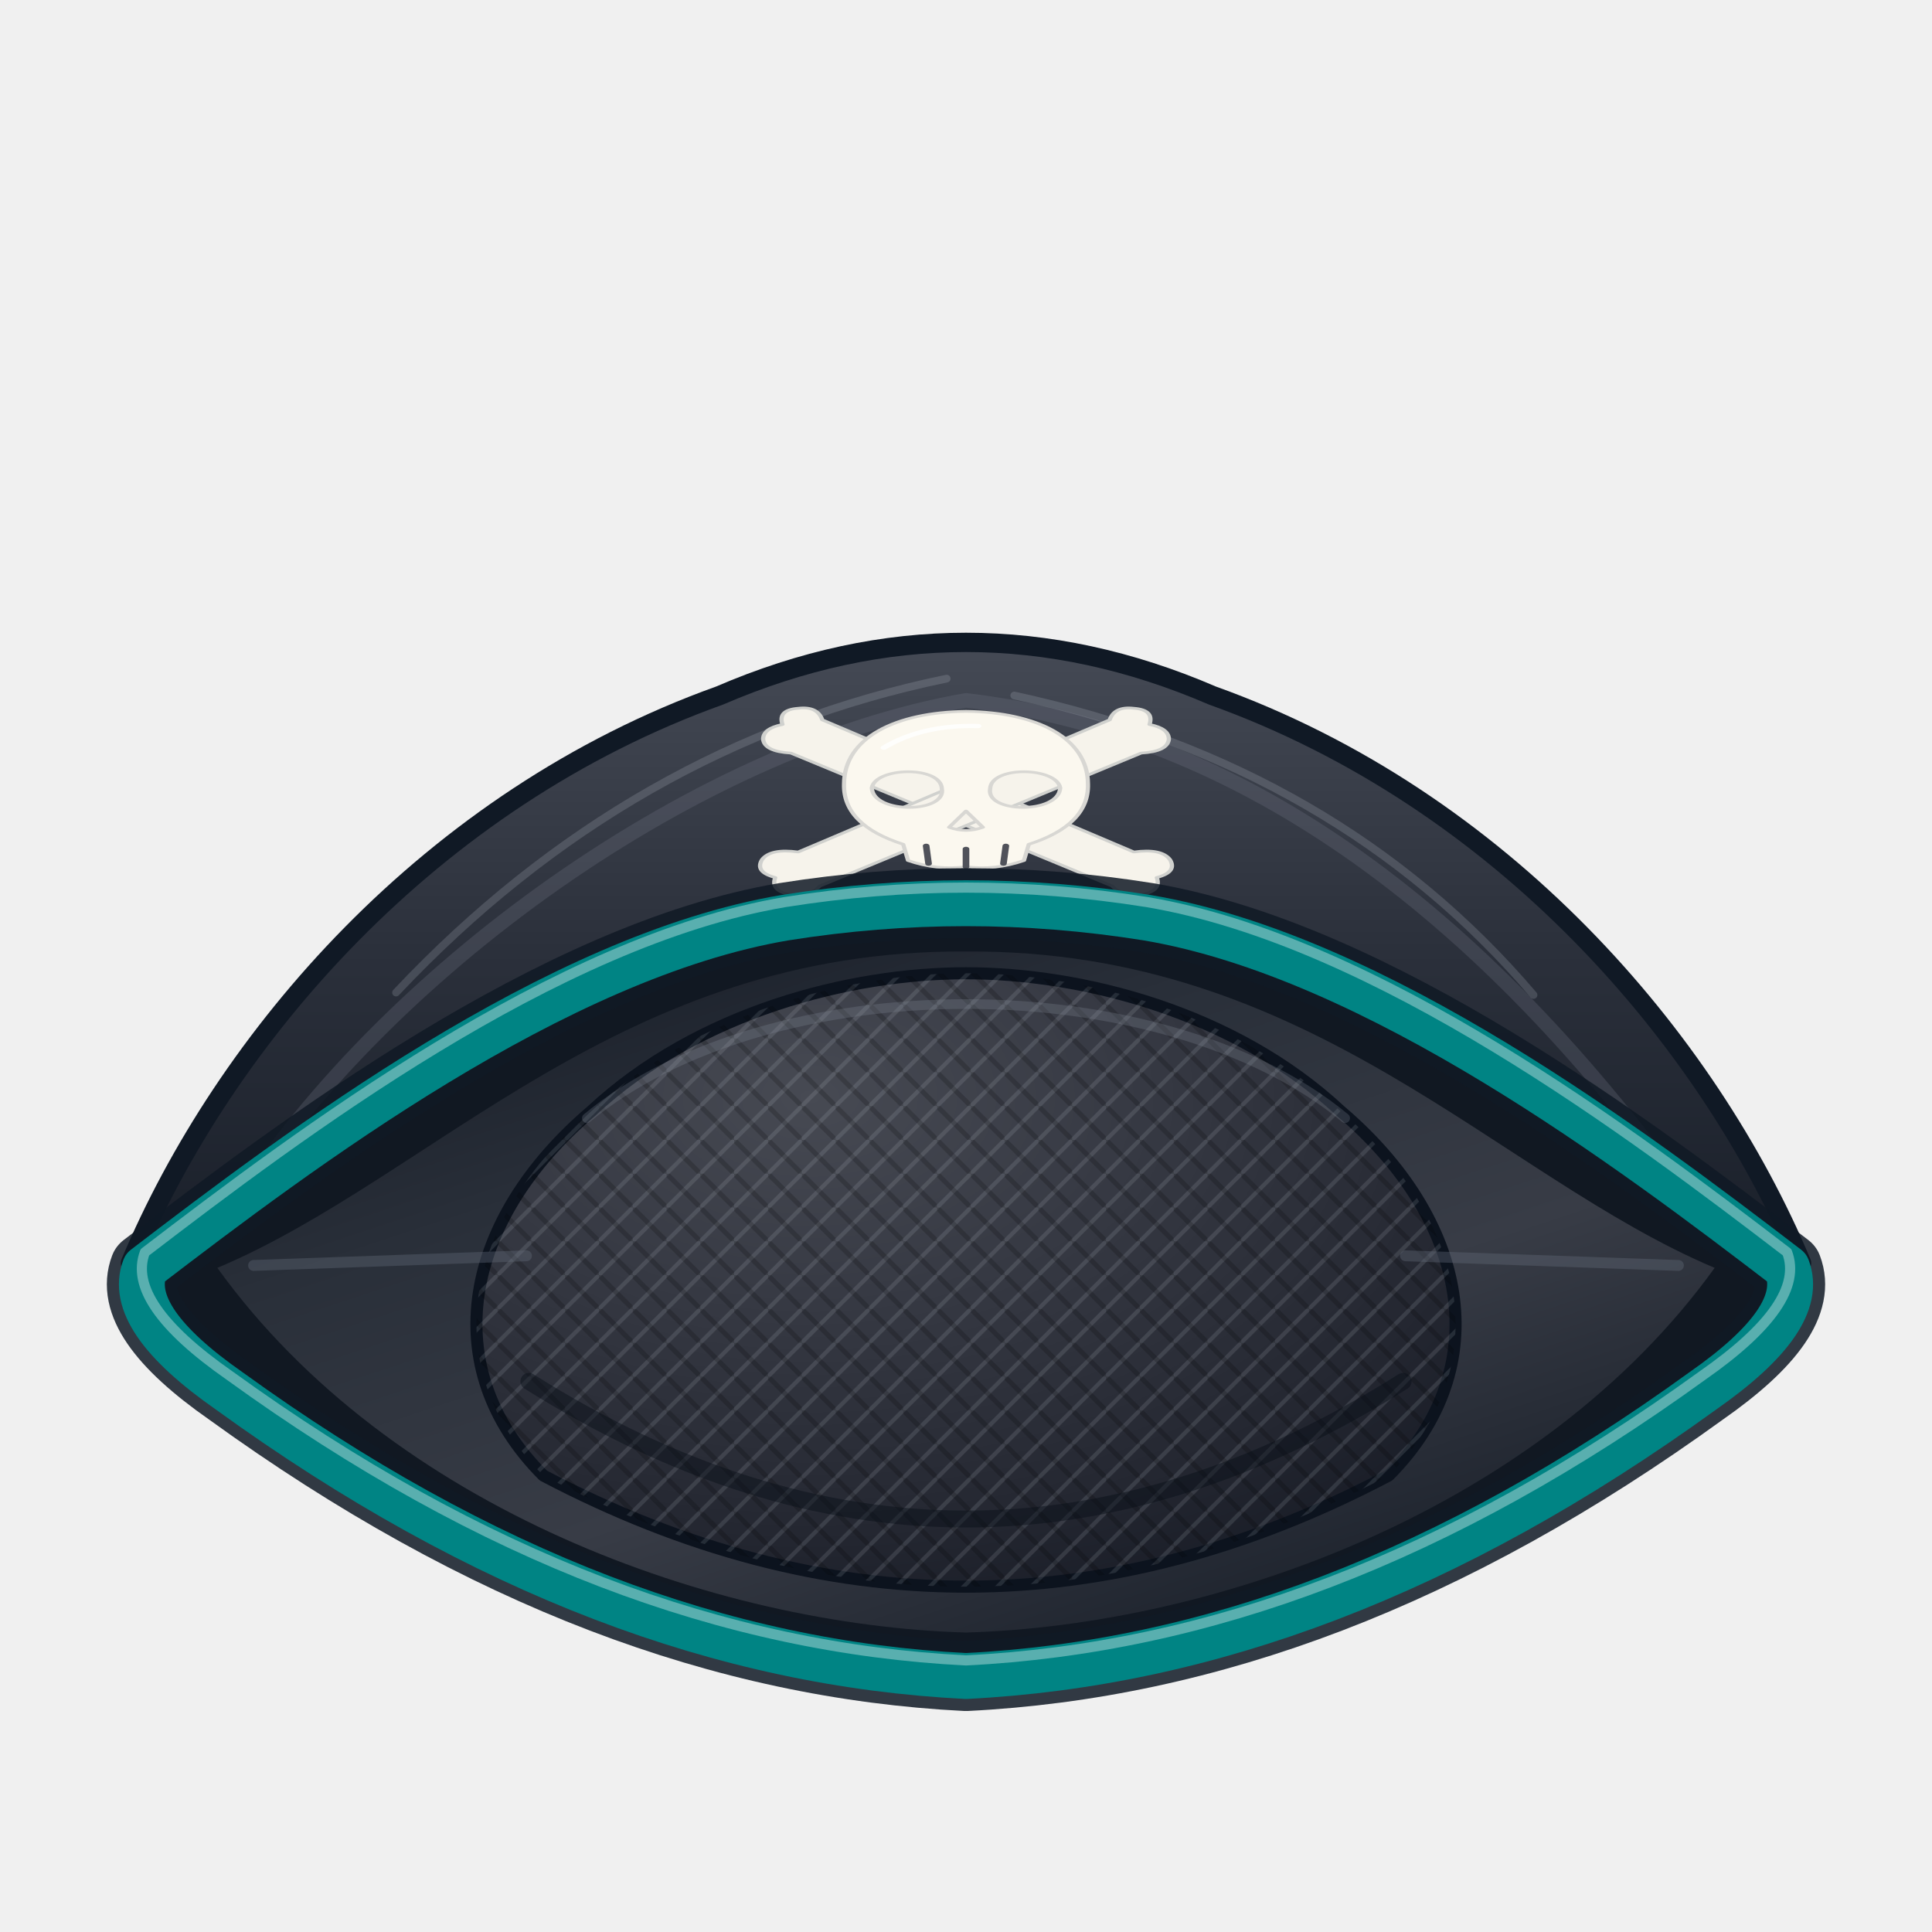
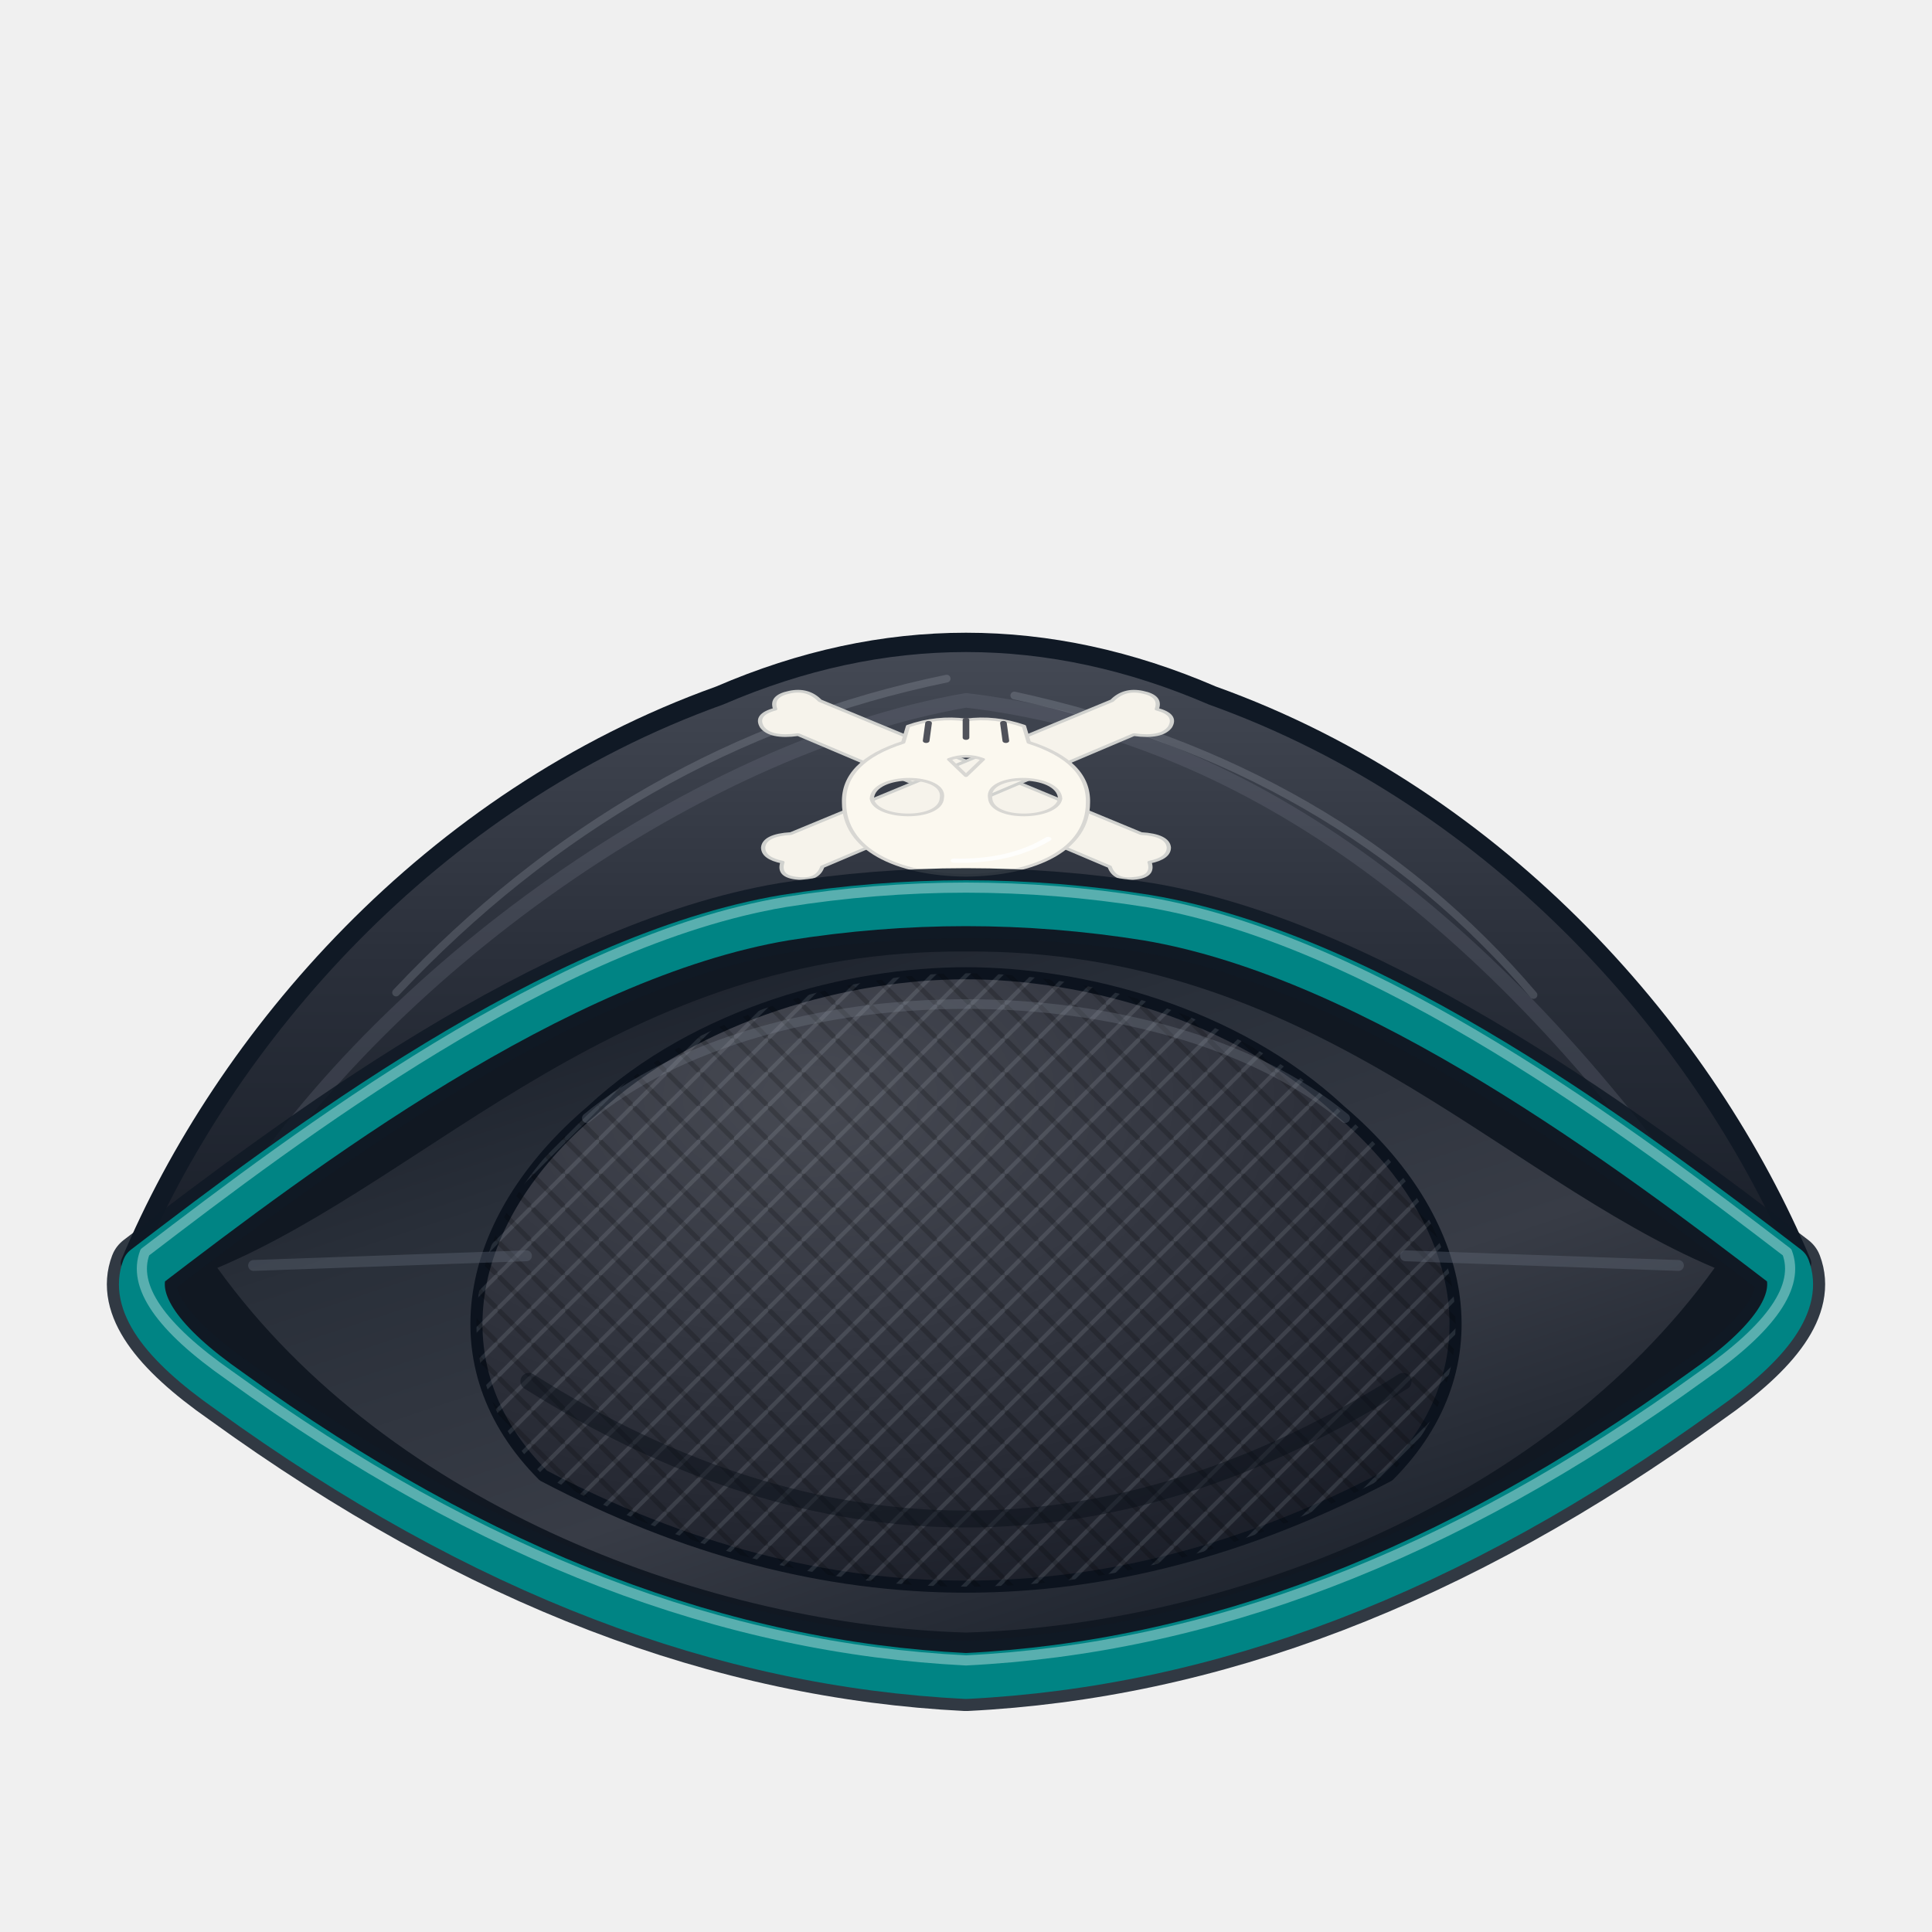
<svg xmlns="http://www.w3.org/2000/svg" width="80" height="80" viewBox="-8 -8 80 80" role="img" aria-label="GAME FRIENDS pirate hat — top-down, upper trim in player color" color="#008484" data-cosmetic="pirate-hat" data-view="top-down" data-anchor="32 32" data-color-binding="root-color">
  <defs>
    <radialGradient id="gf-pirate-top-008484-felt" cx=".34" cy=".2" r=".95">
      <stop offset="0" stop-color="#474a53" />
      <stop offset=".36" stop-color="#363943" />
      <stop offset=".75" stop-color="#242731" />
      <stop offset="1" stop-color="#151923" />
    </radialGradient>
    <linearGradient id="gf-pirate-top-008484-crown" x1=".08" y1="0" x2=".8" y2="1">
      <stop offset="0" stop-color="#151a24" />
      <stop offset=".3" stop-color="#292f39" />
      <stop offset=".64" stop-color="#383c46" />
      <stop offset="1" stop-color="#181e28" />
    </linearGradient>
    <linearGradient id="gf-pirate-top-008484-fold" x1="0" y1="0" x2="0" y2="1">
      <stop offset="0" stop-color="#454a55" />
      <stop offset=".43" stop-color="#2b303b" />
      <stop offset="1" stop-color="#141a24" />
    </linearGradient>
    <pattern id="gf-pirate-top-008484-weave" width="1.4" height="1.4" patternUnits="userSpaceOnUse">
      <path d="M-.35 .35 L.35-.35 M0 1.4 L1.4 0 M1.05 1.75 L1.75 1.05" fill="none" stroke="#d4d8df" stroke-width=".17" stroke-opacity=".13" />
      <path d="M0 0 L1.4 1.4" fill="none" stroke="#000000" stroke-width=".2" stroke-opacity=".18" />
    </pattern>
  </defs>
  <g stroke-linecap="round" stroke-linejoin="round">
    <g data-part="front-fold">
      <path d="M-2.6 44.3 C1.3 35 9.8 25.1 21.8 20.8 Q32 16.4 42.2 20.8 C54.2 25.1 62.7 35 66.6 44.3 L62.8 48.2 Q32 34.6 1.2 48.2 Z" fill="url(#gf-pirate-top-008484-fold)" stroke="#101925" stroke-width=".8" />
      <path d="M1.1 43 C7.1 32.8 20.5 23 32 21 Q49 23 62.9 43" fill="none" stroke="#747a88" stroke-width=".6" stroke-opacity=".26" />
      <path d="M8.4 33.1 Q18.1 22.8 31.2 20.1 M34 20.8 Q47.4 23.7 55.5 33.2" fill="none" stroke="#d1d5df" stroke-width=".32" stroke-opacity=".18" />
-       <g id="gf-pirate-top-008484-skull" data-part="skull-and-bones" transform="translate(32 25.2) scale(.5 .32)" stroke-linecap="round" stroke-linejoin="round">
+       <g id="gf-pirate-top-008484-skull" data-part="skull-and-bones" transform="translate(32 24.5) rotate(180) scale(.5 .32)" stroke-linecap="round" stroke-linejoin="round">
        <path d="M-14.5-6.3 Q-16.7-6.5-16.8-8.1 Q-16.8-9.5-15.2-10 Q-15.6-11.9-13.9-12.1 Q-12.3-12.4-11.9-10.6 L13.9 6.5 Q16.2 6 16.9 7.5 Q17.5 9.1 15.8 9.8 Q16.2 11.5 14.6 12 Q13.1 12.5 12.1 10.9 Z" fill="#f6f3eb" stroke="#d0d1ce" stroke-width=".35" />
        <g transform="scale(-1 1)">
          <path d="M-14.5-6.3 Q-16.7-6.5-16.8-8.1 Q-16.8-9.5-15.2-10 Q-15.6-11.9-13.9-12.1 Q-12.3-12.4-11.9-10.6 L13.9 6.5 Q16.2 6 16.9 7.5 Q17.5 9.1 15.8 9.8 Q16.2 11.5 14.6 12 Q13.1 12.5 12.1 10.9 Z" fill="#f6f3eb" stroke="#d0d1ce" stroke-width=".35" />
        </g>
        <path d="M-10.1-2.3 C-10.1-8.3-5.8-11.6 0-11.7 C5.8-11.6 10.1-8.3 10.1-2.3 Q10.2 3 5.2 5.5 L4.8 7.6 Q2.4 8.9 0 8.4 Q-2.4 8.9-4.8 7.6 L-5.2 5.5 Q-10.2 3-10.1-2.3 Z M-7.8-1.8 C-7.5-4.5-2.1-4.7-2-1.7 C-1.6 1.5-7.7 1.6-7.8-1.8 Z M2-1.7 C2.1-4.7 7.5-4.5 7.8-1.8 C7.7 1.6 1.6 1.5 2-1.7 Z M0 1.2 L-1.4 3.3 Q0 4.1 1.4 3.3 Z" fill="#fbf8ef" stroke="#d8d7d3" stroke-width=".35" fill-rule="evenodd" />
        <path d="M-3.3 5.7 L-3.1 8 M0 6.1 V8.4 M3.3 5.7 L3.1 8" fill="none" stroke="#50525a" stroke-width=".55" />
        <path d="M-6.8-7 Q-3.6-10 1-9.8" fill="none" stroke="#ffffff" stroke-width=".55" stroke-opacity=".8" />
      </g>
    </g>
    <g data-part="recessed-crown">
      <path d="M-2 44.5 C4.4 39.6 15 31.6 24.5 30 Q32 28.8 39.5 30 C49 31.6 59.6 39.6 66 44.5 Q66.8 46.6 62.5 49.6 C52 57.2 42 60.9 32 61.4 C22 60.9 12 57.2 1.5 49.6 Q-2.8 46.6-2 44.5 Z" fill="#111822" stroke="#101720" stroke-width=".7" />
      <path d="M1 44.5 C10 40.7 17.7 31.3 32 31.4 C46.3 31.3 54 40.7 63 44.5 C55.8 54.5 42.4 59.3 32 59.6 C21.6 59.3 8.2 54.5 1 44.5 Z" fill="url(#gf-pirate-top-008484-crown)" />
      <path d="M16.5 38 C20.9 33.9 27.2 32.3 32 32.3 C36.8 32.3 43.1 33.9 47.5 38 C52.8 42.5 54 48.6 49.5 53.1 Q32 62.3 14.5 53.1 C10 48.6 11.2 42.5 16.5 38 Z" fill="url(#gf-pirate-top-008484-felt)" stroke="#0c131e" stroke-width=".5" />
      <path d="M16.5 38 C20.9 33.9 27.2 32.3 32 32.3 C36.8 32.3 43.1 33.9 47.5 38 C52.8 42.5 54 48.6 49.5 53.1 Q32 62.3 14.5 53.1 C10 48.6 11.2 42.5 16.5 38 Z" fill="url(#gf-pirate-top-008484-weave)" />
      <path d="M16.3 38.3 C23.9 32 40.1 32 47.7 38.3" fill="none" stroke="#8b929e" stroke-width=".4" stroke-opacity=".24" />
      <path d="M13.9 49.2 Q32 60.6 50.1 49.2" fill="none" stroke="#070e18" stroke-width=".7" stroke-opacity=".45" />
      <path d="M2.5 44.4 L13.8 44 M50.2 44 L61.5 44.4" fill="none" stroke="#68717e" stroke-width=".45" stroke-opacity=".35" />
    </g>
    <g data-part="upper-trim" data-color-source="currentColor" stroke-linecap="round" stroke-linejoin="round">
      <path d="M-2 44.5 C4.4 39.6 15 31.6 24.5 30 Q32 28.8 39.5 30 C49 31.6 59.6 39.6 66 44.5 Q66.8 46.6 62.5 49.6 C52 57.2 42 60.9 32 61.4 C22 60.9 12 57.2 1.5 49.6 Q-2.8 46.6-2 44.5 Z" fill="none" stroke="#101925" stroke-width="2.9" stroke-opacity=".85" />
      <path d="M-2 44.5 C4.4 39.6 15 31.6 24.5 30 Q32 28.8 39.5 30 C49 31.6 59.6 39.6 66 44.5 Q66.8 46.6 62.5 49.6 C52 57.2 42 60.9 32 61.4 C22 60.9 12 57.2 1.5 49.6 Q-2.8 46.6-2 44.5 Z" fill="none" stroke="currentColor" stroke-width="1.9" />
      <g transform="translate(0 -0.646)">
        <path d="M-2 44.5 C4.4 39.6 15 31.6 24.5 30 Q32 28.8 39.5 30 C49 31.6 59.6 39.6 66 44.5 Q66.8 46.6 62.5 49.6 C52 57.2 42 60.9 32 61.4 C22 60.9 12 57.2 1.5 49.6 Q-2.8 46.6-2 44.5 Z" fill="none" stroke="#ffffff" stroke-width="0.42" stroke-opacity=".35" />
      </g>
    </g>
  </g>
</svg>
